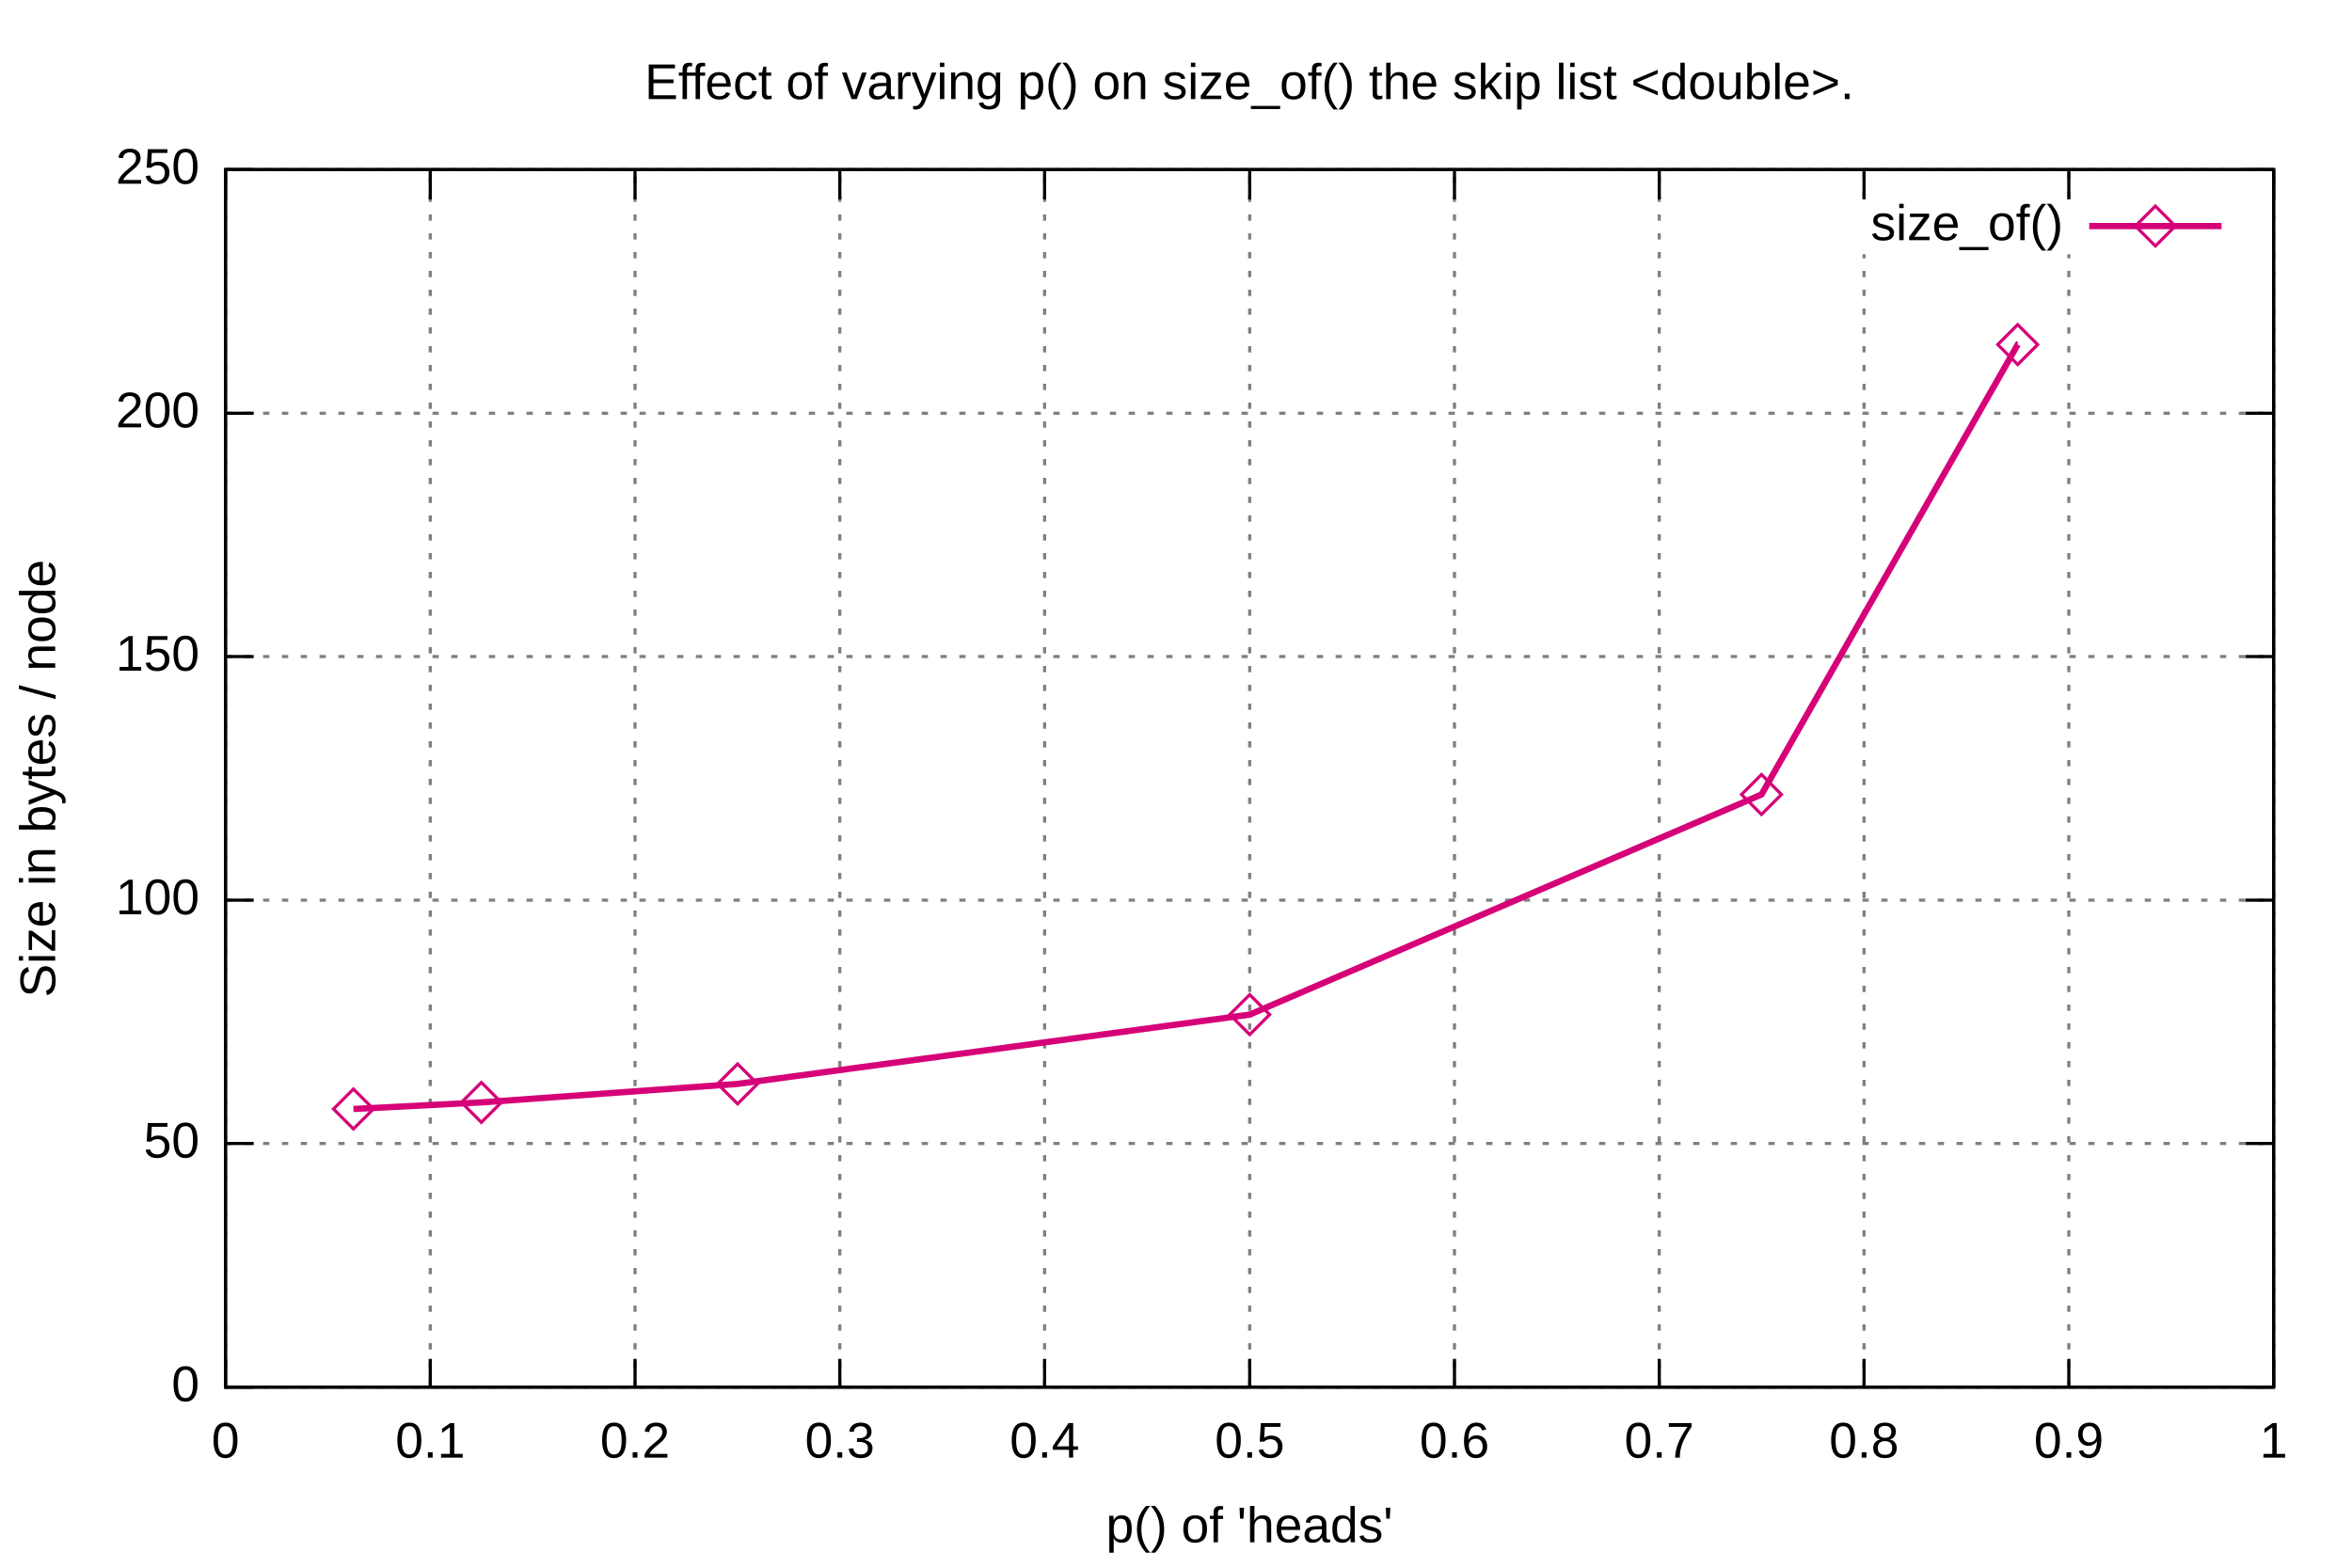
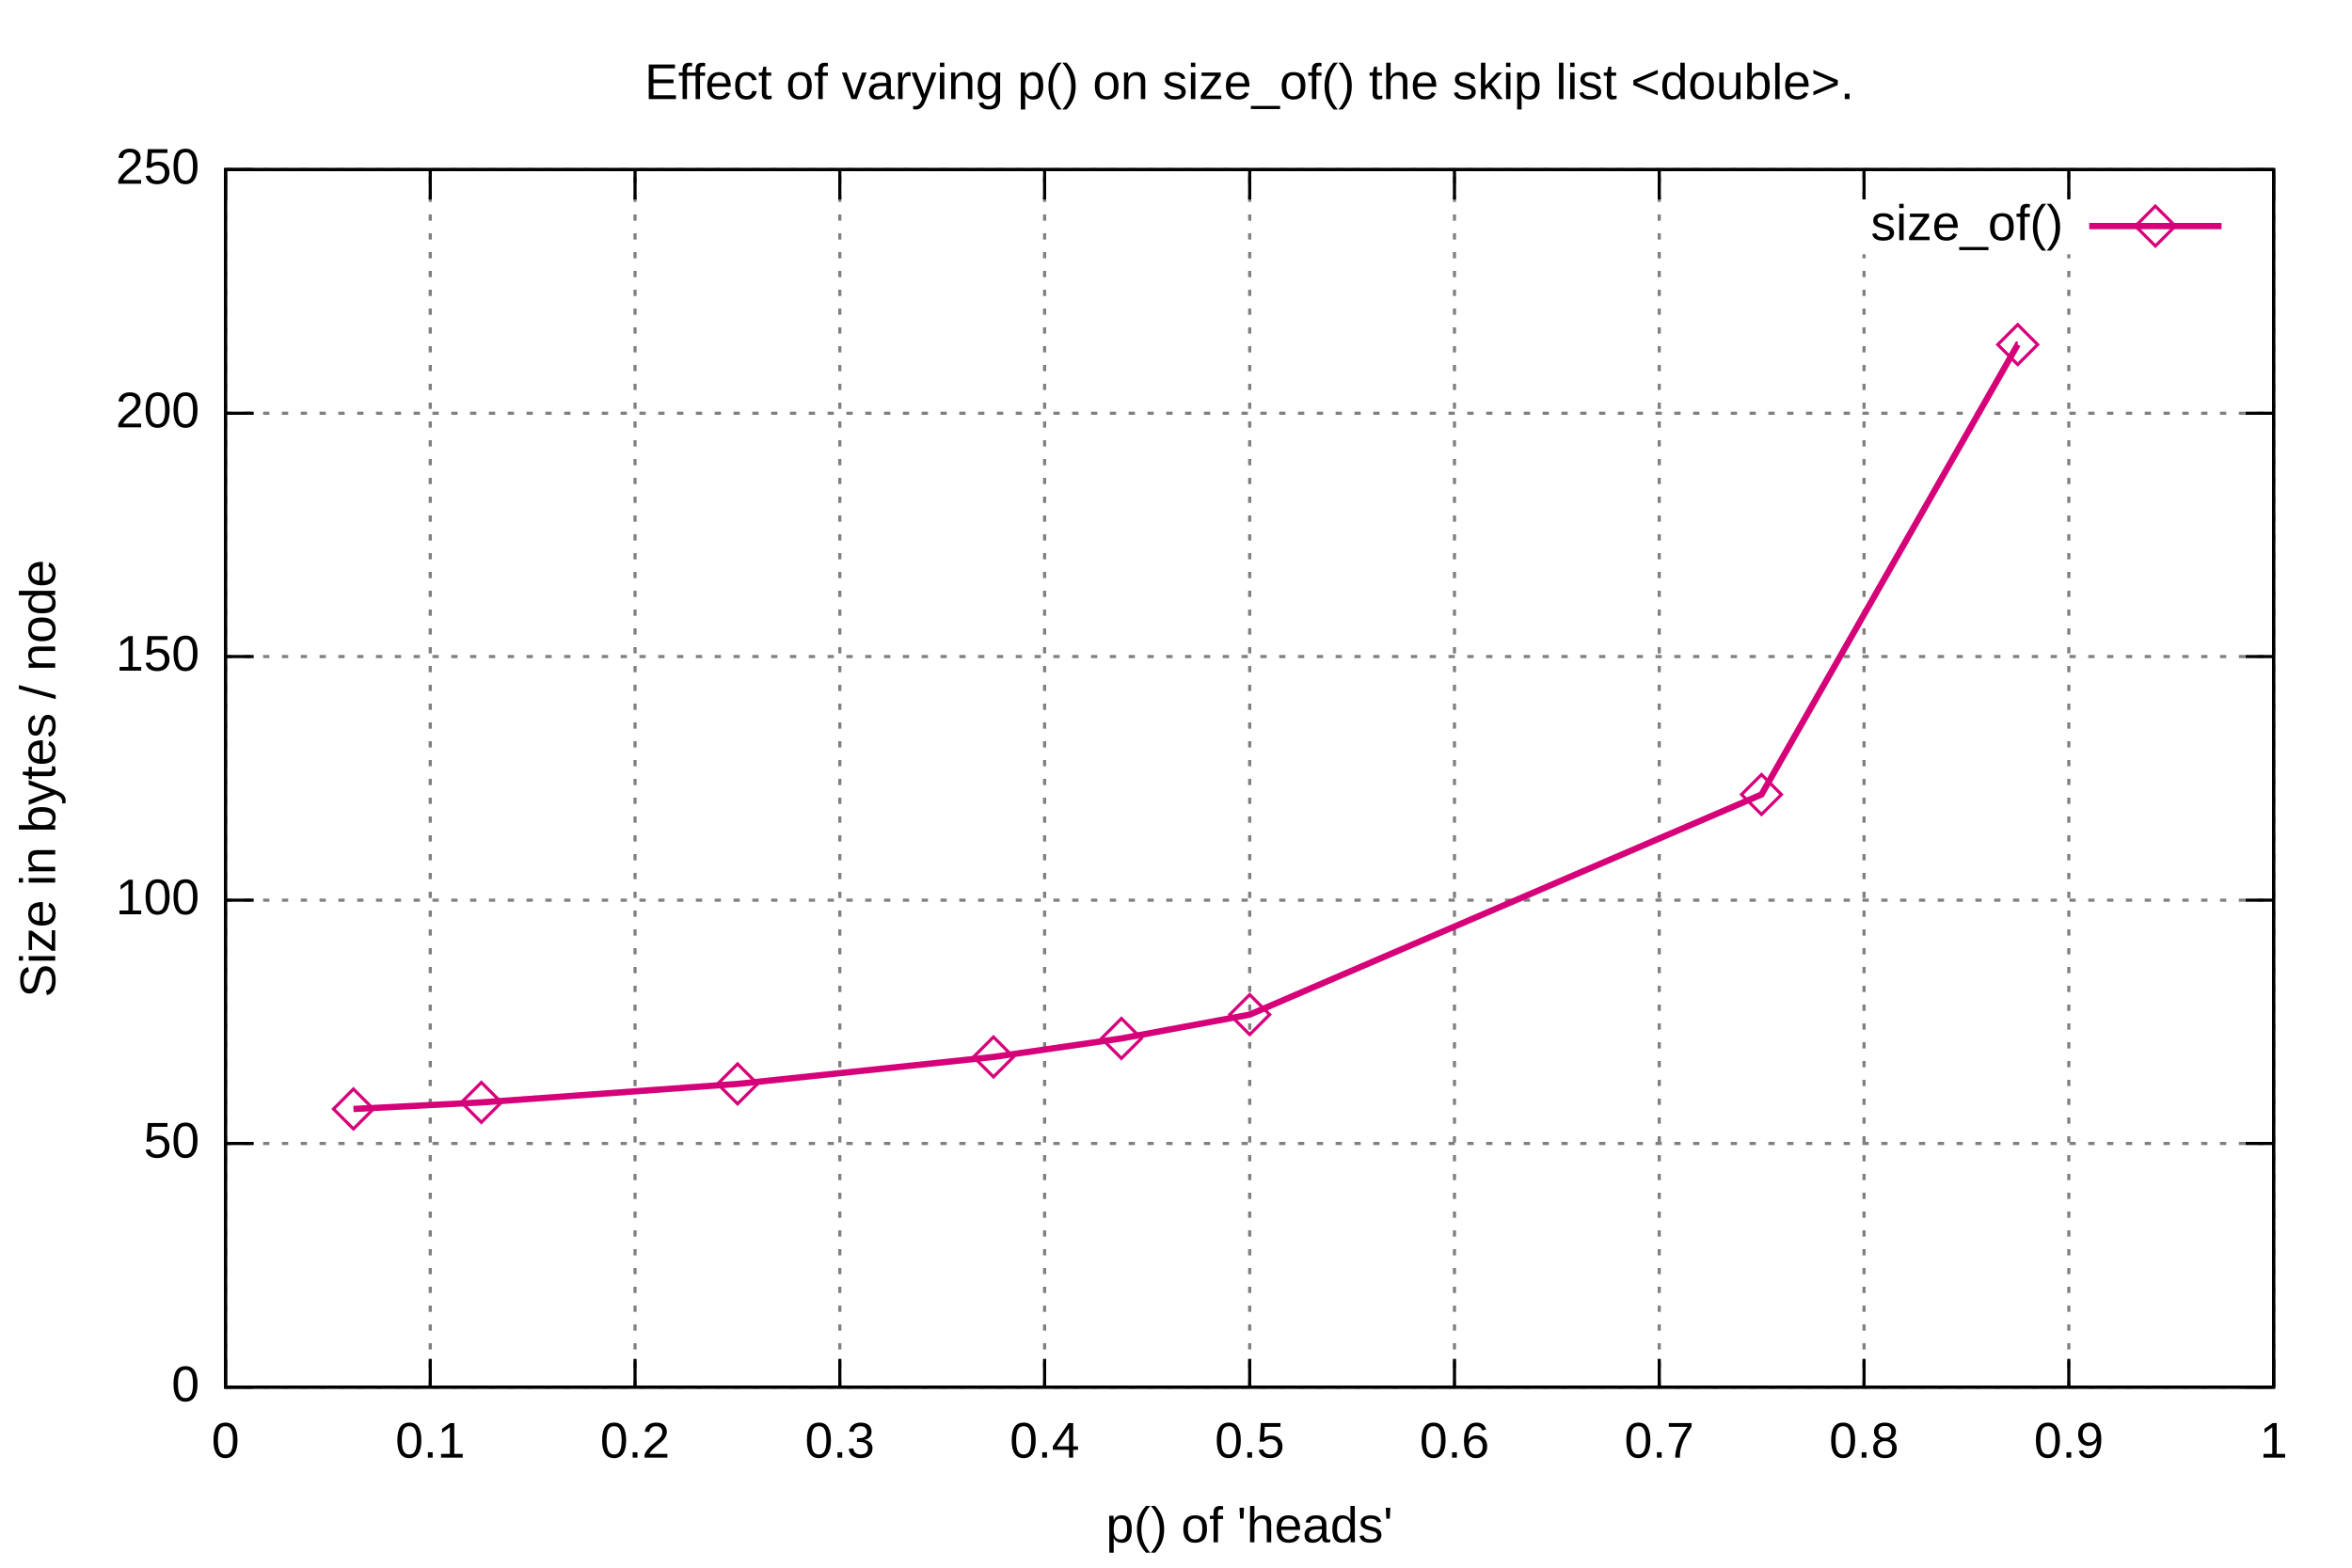
<svg xmlns="http://www.w3.org/2000/svg" xmlns:xlink="http://www.w3.org/1999/xlink" width="750" height="500" viewBox="0 0 750 500">
  <g id="gnuplot_canvas">
    <rect x="0" y="0" width="750" height="500" fill="none" />
    <defs>
      <circle id="gpDot" r="0.5" stroke-width="0.5" />
      <path id="gpPt0" stroke-width="0.222" stroke="currentColor" d="M-1,0 h2 M0,-1 v2" />
      <path id="gpPt1" stroke-width="0.222" stroke="currentColor" d="M-1,-1 L1,1 M1,-1 L-1,1" />
      <path id="gpPt2" stroke-width="0.222" stroke="currentColor" d="M-1,0 L1,0 M0,-1 L0,1 M-1,-1 L1,1 M-1,1 L1,-1" />
      <rect id="gpPt3" stroke-width="0.222" stroke="currentColor" x="-1" y="-1" width="2" height="2" />
      <rect id="gpPt4" stroke-width="0.222" stroke="currentColor" fill="currentColor" x="-1" y="-1" width="2" height="2" />
      <circle id="gpPt5" stroke-width="0.222" stroke="currentColor" cx="0" cy="0" r="1" />
      <use xlink:href="#gpPt5" id="gpPt6" fill="currentColor" stroke="none" />
      <path id="gpPt7" stroke-width="0.222" stroke="currentColor" d="M0,-1.33 L-1.33,0.67 L1.33,0.67 z" />
      <use xlink:href="#gpPt7" id="gpPt8" fill="currentColor" stroke="none" />
      <use xlink:href="#gpPt7" id="gpPt9" stroke="currentColor" transform="rotate(180)" />
      <use xlink:href="#gpPt9" id="gpPt10" fill="currentColor" stroke="none" />
      <use xlink:href="#gpPt3" id="gpPt11" stroke="currentColor" transform="rotate(45)" />
      <use xlink:href="#gpPt11" id="gpPt12" fill="currentColor" stroke="none" />
    </defs>
    <g style="fill:none; color:white; stroke:black; stroke-width:1.00; stroke-linecap:butt; stroke-linejoin:miter">
</g>
    <g style="fill:none; color:black; stroke:currentColor; stroke-width:1.00; stroke-linecap:butt; stroke-linejoin:miter">
</g>
    <g style="fill:none; color:gray; stroke:currentColor; stroke-width:1.00; stroke-linecap:butt; stroke-linejoin:miter">
      <path stroke="gray" stroke-dasharray=" 2,4" class="gridline" d="M71.9,442.4 L725.0,442.4  h0.01" />
    </g>
    <g style="fill:none; color:black; stroke:currentColor; stroke-width:1.00; stroke-linecap:butt; stroke-linejoin:miter">
      <path stroke="black" d="M71.9,442.4 L80.9,442.4 M725.0,442.4 L716.0,442.4  h0.01" />
      <g transform="translate(63.6,446.9)" style="stroke:none; fill:black; font-family:Arial; font-size:12.00pt; text-anchor:end">
        <text> 0</text>
      </g>
    </g>
    <g style="fill:none; color:gray; stroke:currentColor; stroke-width:1.00; stroke-linecap:butt; stroke-linejoin:miter">
      <path stroke="gray" stroke-dasharray=" 2,4" class="gridline" d="M71.9,364.7 L725.0,364.7  h0.01" />
    </g>
    <g style="fill:none; color:black; stroke:currentColor; stroke-width:1.00; stroke-linecap:butt; stroke-linejoin:miter">
      <path stroke="black" d="M71.9,364.7 L80.9,364.7 M725.0,364.7 L716.0,364.7  h0.01" />
      <g transform="translate(63.6,369.2)" style="stroke:none; fill:black; font-family:Arial; font-size:12.00pt; text-anchor:end">
        <text> 50</text>
      </g>
    </g>
    <g style="fill:none; color:gray; stroke:currentColor; stroke-width:1.00; stroke-linecap:butt; stroke-linejoin:miter">
      <path stroke="gray" stroke-dasharray=" 2,4" class="gridline" d="M71.9,287.1 L725.0,287.1  h0.01" />
    </g>
    <g style="fill:none; color:black; stroke:currentColor; stroke-width:1.00; stroke-linecap:butt; stroke-linejoin:miter">
      <path stroke="black" d="M71.9,287.1 L80.9,287.1 M725.0,287.1 L716.0,287.1  h0.01" />
      <g transform="translate(63.6,291.6)" style="stroke:none; fill:black; font-family:Arial; font-size:12.00pt; text-anchor:end">
        <text> 100</text>
      </g>
    </g>
    <g style="fill:none; color:gray; stroke:currentColor; stroke-width:1.00; stroke-linecap:butt; stroke-linejoin:miter">
      <path stroke="gray" stroke-dasharray=" 2,4" class="gridline" d="M71.9,209.4 L725.0,209.4  h0.01" />
    </g>
    <g style="fill:none; color:black; stroke:currentColor; stroke-width:1.00; stroke-linecap:butt; stroke-linejoin:miter">
      <path stroke="black" d="M71.9,209.4 L80.9,209.4 M725.0,209.4 L716.0,209.4  h0.01" />
      <g transform="translate(63.6,213.9)" style="stroke:none; fill:black; font-family:Arial; font-size:12.00pt; text-anchor:end">
        <text> 150</text>
      </g>
    </g>
    <g style="fill:none; color:gray; stroke:currentColor; stroke-width:1.00; stroke-linecap:butt; stroke-linejoin:miter">
      <path stroke="gray" stroke-dasharray=" 2,4" class="gridline" d="M71.9,131.8 L725.0,131.8  h0.01" />
    </g>
    <g style="fill:none; color:black; stroke:currentColor; stroke-width:1.00; stroke-linecap:butt; stroke-linejoin:miter">
      <path stroke="black" d="M71.9,131.8 L80.9,131.8 M725.0,131.8 L716.0,131.8  h0.01" />
      <g transform="translate(63.6,136.3)" style="stroke:none; fill:black; font-family:Arial; font-size:12.00pt; text-anchor:end">
        <text> 200</text>
      </g>
    </g>
    <g style="fill:none; color:gray; stroke:currentColor; stroke-width:1.00; stroke-linecap:butt; stroke-linejoin:miter">
      <path stroke="gray" stroke-dasharray=" 2,4" class="gridline" d="M71.9,54.1 L725.0,54.1  h0.01" />
    </g>
    <g style="fill:none; color:black; stroke:currentColor; stroke-width:1.00; stroke-linecap:butt; stroke-linejoin:miter">
      <path stroke="black" d="M71.9,54.1 L80.9,54.1 M725.0,54.1 L716.0,54.1  h0.01" />
      <g transform="translate(63.6,58.6)" style="stroke:none; fill:black; font-family:Arial; font-size:12.00pt; text-anchor:end">
        <text> 250</text>
      </g>
    </g>
    <g style="fill:none; color:gray; stroke:currentColor; stroke-width:1.00; stroke-linecap:butt; stroke-linejoin:miter">
      <path stroke="gray" stroke-dasharray=" 2,4" class="gridline" d="M71.9,442.4 L71.9,54.1  h0.01" />
    </g>
    <g style="fill:none; color:black; stroke:currentColor; stroke-width:1.00; stroke-linecap:butt; stroke-linejoin:miter">
      <path stroke="black" d="M71.9,442.4 L71.9,433.4 M71.9,54.1 L71.9,63.1  h0.01" />
      <g transform="translate(71.9,464.9)" style="stroke:none; fill:black; font-family:Arial; font-size:12.00pt; text-anchor:middle">
        <text> 0</text>
      </g>
    </g>
    <g style="fill:none; color:gray; stroke:currentColor; stroke-width:1.00; stroke-linecap:butt; stroke-linejoin:miter">
      <path stroke="gray" stroke-dasharray=" 2,4" class="gridline" d="M137.2,442.4 L137.2,54.1  h0.01" />
    </g>
    <g style="fill:none; color:black; stroke:currentColor; stroke-width:1.00; stroke-linecap:butt; stroke-linejoin:miter">
      <path stroke="black" d="M137.2,442.4 L137.2,433.4 M137.2,54.1 L137.2,63.1  h0.01" />
      <g transform="translate(137.2,464.9)" style="stroke:none; fill:black; font-family:Arial; font-size:12.00pt; text-anchor:middle">
        <text> 0.1</text>
      </g>
    </g>
    <g style="fill:none; color:gray; stroke:currentColor; stroke-width:1.00; stroke-linecap:butt; stroke-linejoin:miter">
      <path stroke="gray" stroke-dasharray=" 2,4" class="gridline" d="M202.5,442.4 L202.5,54.1  h0.01" />
    </g>
    <g style="fill:none; color:black; stroke:currentColor; stroke-width:1.00; stroke-linecap:butt; stroke-linejoin:miter">
      <path stroke="black" d="M202.5,442.4 L202.5,433.4 M202.5,54.1 L202.5,63.1  h0.01" />
      <g transform="translate(202.5,464.9)" style="stroke:none; fill:black; font-family:Arial; font-size:12.00pt; text-anchor:middle">
        <text> 0.2</text>
      </g>
    </g>
    <g style="fill:none; color:gray; stroke:currentColor; stroke-width:1.00; stroke-linecap:butt; stroke-linejoin:miter">
      <path stroke="gray" stroke-dasharray=" 2,4" class="gridline" d="M267.8,442.4 L267.8,54.1  h0.01" />
    </g>
    <g style="fill:none; color:black; stroke:currentColor; stroke-width:1.00; stroke-linecap:butt; stroke-linejoin:miter">
      <path stroke="black" d="M267.8,442.4 L267.8,433.4 M267.8,54.1 L267.8,63.1  h0.01" />
      <g transform="translate(267.8,464.9)" style="stroke:none; fill:black; font-family:Arial; font-size:12.00pt; text-anchor:middle">
        <text> 0.3</text>
      </g>
    </g>
    <g style="fill:none; color:gray; stroke:currentColor; stroke-width:1.00; stroke-linecap:butt; stroke-linejoin:miter">
      <path stroke="gray" stroke-dasharray=" 2,4" class="gridline" d="M333.1,442.4 L333.1,54.1  h0.01" />
    </g>
    <g style="fill:none; color:black; stroke:currentColor; stroke-width:1.00; stroke-linecap:butt; stroke-linejoin:miter">
      <path stroke="black" d="M333.1,442.4 L333.1,433.4 M333.1,54.1 L333.1,63.1  h0.01" />
      <g transform="translate(333.1,464.9)" style="stroke:none; fill:black; font-family:Arial; font-size:12.00pt; text-anchor:middle">
        <text> 0.4</text>
      </g>
    </g>
    <g style="fill:none; color:gray; stroke:currentColor; stroke-width:1.00; stroke-linecap:butt; stroke-linejoin:miter">
      <path stroke="gray" stroke-dasharray=" 2,4" class="gridline" d="M398.5,442.4 L398.5,54.1  h0.01" />
    </g>
    <g style="fill:none; color:black; stroke:currentColor; stroke-width:1.00; stroke-linecap:butt; stroke-linejoin:miter">
      <path stroke="black" d="M398.5,442.4 L398.5,433.4 M398.5,54.1 L398.5,63.1  h0.01" />
      <g transform="translate(398.5,464.9)" style="stroke:none; fill:black; font-family:Arial; font-size:12.00pt; text-anchor:middle">
        <text> 0.5</text>
      </g>
    </g>
    <g style="fill:none; color:gray; stroke:currentColor; stroke-width:1.00; stroke-linecap:butt; stroke-linejoin:miter">
      <path stroke="gray" stroke-dasharray=" 2,4" class="gridline" d="M463.8,442.4 L463.8,54.1  h0.01" />
    </g>
    <g style="fill:none; color:black; stroke:currentColor; stroke-width:1.00; stroke-linecap:butt; stroke-linejoin:miter">
      <path stroke="black" d="M463.8,442.4 L463.8,433.4 M463.8,54.1 L463.8,63.1  h0.01" />
      <g transform="translate(463.8,464.9)" style="stroke:none; fill:black; font-family:Arial; font-size:12.00pt; text-anchor:middle">
        <text> 0.6</text>
      </g>
    </g>
    <g style="fill:none; color:gray; stroke:currentColor; stroke-width:1.00; stroke-linecap:butt; stroke-linejoin:miter">
      <path stroke="gray" stroke-dasharray=" 2,4" class="gridline" d="M529.1,442.4 L529.1,54.1  h0.01" />
    </g>
    <g style="fill:none; color:black; stroke:currentColor; stroke-width:1.00; stroke-linecap:butt; stroke-linejoin:miter">
      <path stroke="black" d="M529.1,442.4 L529.1,433.4 M529.1,54.1 L529.1,63.1  h0.01" />
      <g transform="translate(529.1,464.9)" style="stroke:none; fill:black; font-family:Arial; font-size:12.00pt; text-anchor:middle">
        <text> 0.7</text>
      </g>
    </g>
    <g style="fill:none; color:gray; stroke:currentColor; stroke-width:1.00; stroke-linecap:butt; stroke-linejoin:miter">
      <path stroke="gray" stroke-dasharray=" 2,4" class="gridline" d="M594.4,442.4 L594.4,81.1 M594.4,63.1 L594.4,54.1  h0.01" />
    </g>
    <g style="fill:none; color:black; stroke:currentColor; stroke-width:1.00; stroke-linecap:butt; stroke-linejoin:miter">
      <path stroke="black" d="M594.4,442.4 L594.4,433.4 M594.4,54.1 L594.4,63.1  h0.01" />
      <g transform="translate(594.4,464.9)" style="stroke:none; fill:black; font-family:Arial; font-size:12.00pt; text-anchor:middle">
        <text> 0.8</text>
      </g>
    </g>
    <g style="fill:none; color:gray; stroke:currentColor; stroke-width:1.00; stroke-linecap:butt; stroke-linejoin:miter">
      <path stroke="gray" stroke-dasharray=" 2,4" class="gridline" d="M659.7,442.4 L659.7,81.1 M659.7,63.1 L659.7,54.1  h0.01" />
    </g>
    <g style="fill:none; color:black; stroke:currentColor; stroke-width:1.00; stroke-linecap:butt; stroke-linejoin:miter">
      <path stroke="black" d="M659.7,442.4 L659.7,433.4 M659.7,54.1 L659.7,63.1  h0.01" />
      <g transform="translate(659.7,464.9)" style="stroke:none; fill:black; font-family:Arial; font-size:12.00pt; text-anchor:middle">
        <text> 0.9</text>
      </g>
    </g>
    <g style="fill:none; color:gray; stroke:currentColor; stroke-width:1.00; stroke-linecap:butt; stroke-linejoin:miter">
      <path stroke="gray" stroke-dasharray=" 2,4" class="gridline" d="M725.0,442.4 L725.0,54.1  h0.01" />
    </g>
    <g style="fill:none; color:black; stroke:currentColor; stroke-width:1.00; stroke-linecap:butt; stroke-linejoin:miter">
      <path stroke="black" d="M725.0,442.4 L725.0,433.4 M725.0,54.1 L725.0,63.1  h0.01" />
      <g transform="translate(725.0,464.9)" style="stroke:none; fill:black; font-family:Arial; font-size:12.00pt; text-anchor:middle">
        <text> 1</text>
      </g>
      <path stroke="black" d="M71.9,54.1 L71.9,442.4 L725.0,442.4 L725.0,54.1 L71.9,54.1 Z  h0.01" />
      <g transform="translate(17.6,248.3) rotate(270)" style="stroke:none; fill:black; font-family:Arial; font-size:12.00pt; text-anchor:middle">
        <text>Size in bytes / node</text>
      </g>
      <g transform="translate(398.4,491.9)" style="stroke:none; fill:black; font-family:Arial; font-size:12.00pt; text-anchor:middle">
        <text>p() of 'heads'</text>
      </g>
      <g transform="translate(398.4,31.6)" style="stroke:none; fill:black; font-family:Arial; font-size:12.00pt; text-anchor:middle">
        <text>Effect of varying p() on size_of() the skip list &lt;double&gt;.</text>
      </g>
    </g>
    <g id="gnuplot_plot_1">
      <g style="fill:none; color:white; stroke:black; stroke-width:2.00; stroke-linecap:butt; stroke-linejoin:miter">
</g>
      <g style="fill:none; color:#D60078; stroke:currentColor; stroke-width:2.00; stroke-linecap:butt; stroke-linejoin:miter">
        <g transform="translate(657.9,76.6)" style="stroke:none; fill:black; font-family:Arial; font-size:12.00pt; text-anchor:end">
          <text>size_of()</text>
        </g>
-         <path d="M666.2,72.1 L708.4,72.1 M112.7,353.7 L153.5,351.6 L235.2,345.7 L398.5,323.6 L561.7,253.4 L643.4,109.9     h0.01" />
+         <path d="M666.2,72.1 L708.4,72.1 M112.7,353.7 L153.5,351.6 L235.2,345.7 L316.8,337.1 L357.6,331.2 L398.5,323.6    L561.7,253.4 L643.4,109.9  h0.01" />
        <use xlink:href="#gpPt11" transform="translate(112.7,353.7) scale(4.50)" />
        <use xlink:href="#gpPt11" transform="translate(153.5,351.6) scale(4.50)" />
        <use xlink:href="#gpPt11" transform="translate(235.2,345.7) scale(4.50)" />
+         <use xlink:href="#gpPt11" transform="translate(316.8,337.1) scale(4.50)" />
+         <use xlink:href="#gpPt11" transform="translate(357.6,331.2) scale(4.50)" />
        <use xlink:href="#gpPt11" transform="translate(398.5,323.6) scale(4.50)" />
        <use xlink:href="#gpPt11" transform="translate(561.7,253.4) scale(4.50)" />
        <use xlink:href="#gpPt11" transform="translate(643.4,109.9) scale(4.50)" />
        <use xlink:href="#gpPt11" transform="translate(687.3,72.1) scale(4.50)" />
      </g>
    </g>
    <g style="fill:none; color:white; stroke:currentColor; stroke-width:1.00; stroke-linecap:butt; stroke-linejoin:miter">
</g>
    <g style="fill:none; color:black; stroke:currentColor; stroke-width:1.00; stroke-linecap:butt; stroke-linejoin:miter">
      <path stroke="black" d="M71.9,54.1 L71.9,442.4 L725.0,442.4 L725.0,54.1 L71.9,54.1 Z  h0.01" />
    </g>
  </g>
</svg>
